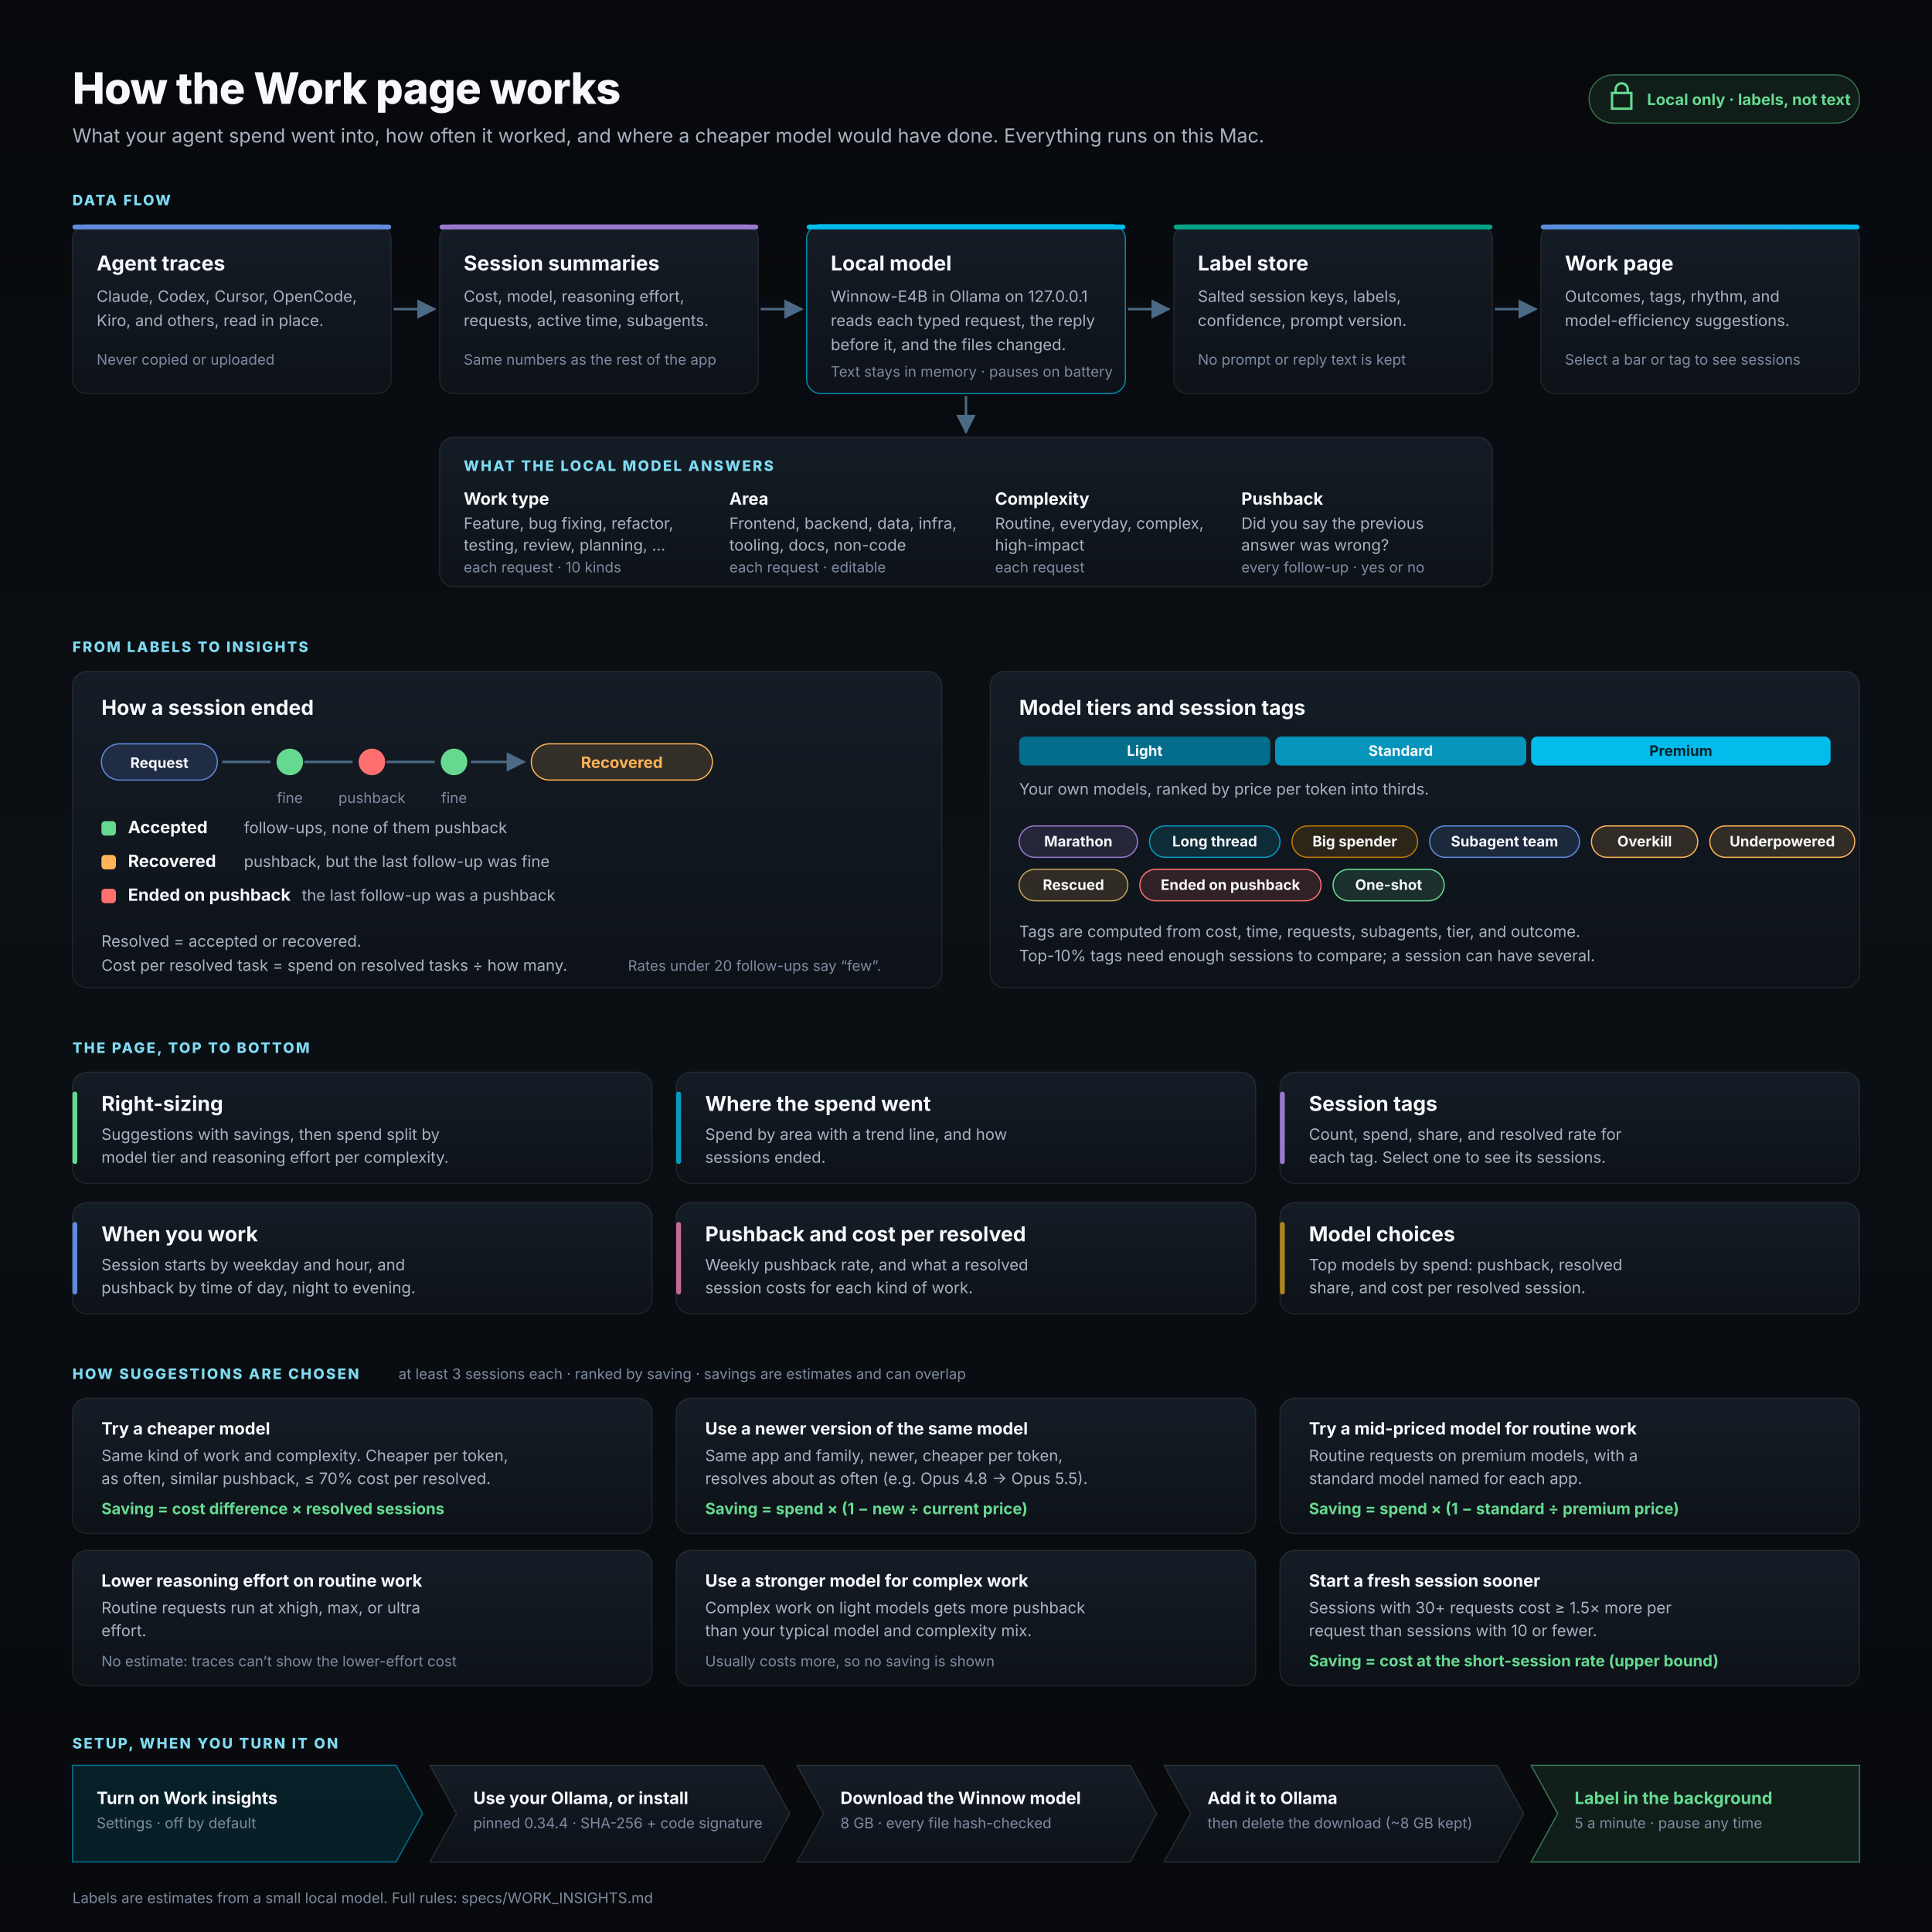
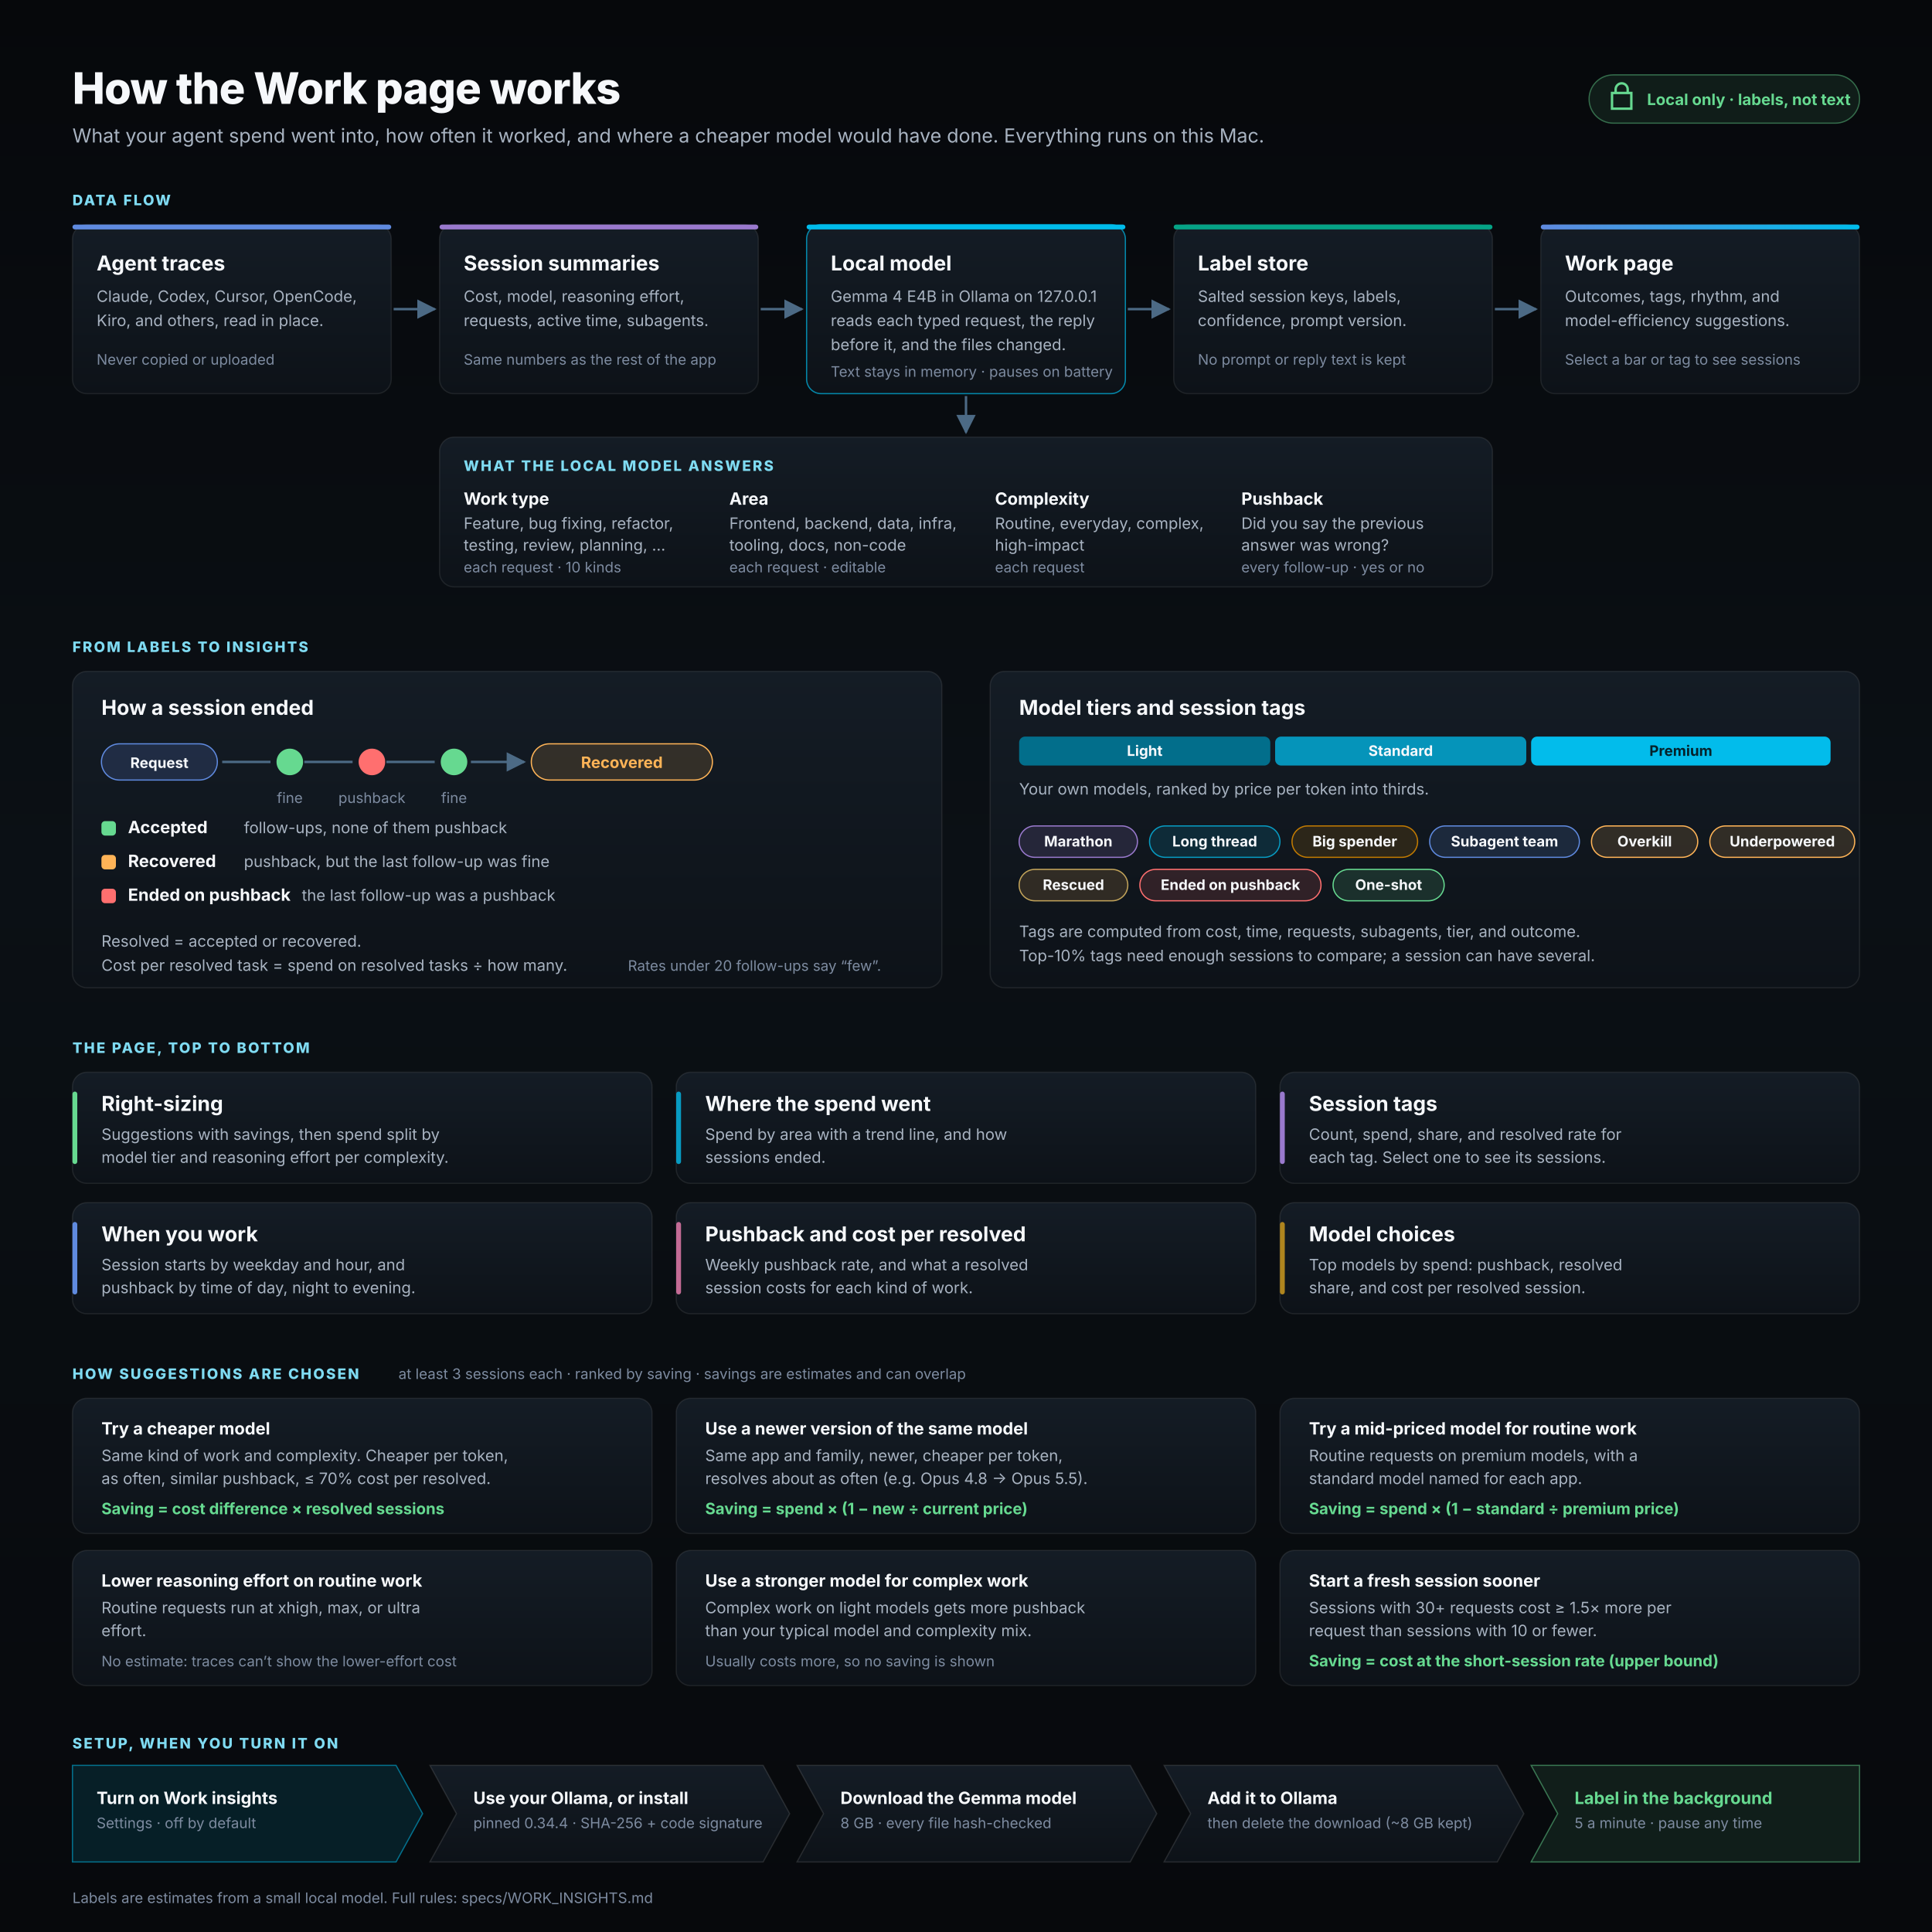
<svg xmlns="http://www.w3.org/2000/svg" width="1600" height="1600" viewBox="0 0 1600 1600" role="img" aria-labelledby="t d">
  <defs>
    <linearGradient id="bg" x1="0" y1="0" x2="0" y2="1">
      <stop offset="0" stop-color="#06080b" />
      <stop offset=".45" stop-color="#0b1015" />
      <stop offset="1" stop-color="#07090c" />
    </linearGradient>
    <linearGradient id="panel" x1="0" y1="0" x2="0" y2="1">
      <stop offset="0" stop-color="#141c25" />
      <stop offset="1" stop-color="#0d1218" />
    </linearGradient>
    <linearGradient id="glow" x1="0" y1="0" x2="1" y2="0">
      <stop offset="0" stop-color="#5f8adf" />
      <stop offset="1" stop-color="#00bceb" />
    </linearGradient>
    <marker id="arrow" viewBox="0 0 10 10" refX="9" refY="5" markerWidth="8" markerHeight="8" orient="auto-start-reverse">
      <path d="M0 0L10 5L0 10z" fill="#4c6a85" />
    </marker>
    <pattern id="stripe" width="8" height="8" patternUnits="userSpaceOnUse" patternTransform="rotate(45)">
      <rect width="8" height="8" fill="#02bceb" />
      <rect width="3" height="8" fill="#c17a01" />
    </pattern>
    <style>
      text{font-family:-apple-system,BlinkMacSystemFont,"Segoe UI",Inter,system-ui,sans-serif;fill:#f6f8fb}
      .h1{font-size:36px;font-weight:800;letter-spacing:-.5px}
      .sub{font-size:16px;fill:#a8b3c1}
      .eye{font-size:12px;font-weight:800;letter-spacing:1.4px;fill:#7fdbf2}
      .h3{font-size:17px;font-weight:700}
      .h4{font-size:14px;font-weight:700}
      .t{font-size:13px;fill:#a8b3c1}
      .s{font-size:12px;fill:#7d8ba0}
      .num{font-size:13px;font-weight:700;fill:#66d990}
      .card{fill:url(#panel);stroke:rgba(255,255,255,.085);stroke-width:1}
      .line{stroke:#4c6a85;stroke-width:2;fill:none}
    </style>
  </defs>
  <rect width="1600" height="1600" fill="url(#bg)" />
  <text class="h1" x="60" y="86">How the Work page works</text>
  <text class="sub" x="60" y="118">What your agent spend went into, how often it worked, and where a cheaper model would have done. Everything runs on this Mac.</text>
  <g transform="translate(1316 62)">
    <rect width="224" height="40" rx="20" fill="rgba(102,217,144,.10)" stroke="rgba(102,217,144,.45)" />
    <path d="M22 16h10v-3a5 5 0 0 0-10 0v3zm-3 0h16v13h-16z" fill="none" stroke="#66d990" stroke-width="2" transform="translate(0 -1)" />
    <text x="48" y="25" style="font-size:13px;font-weight:700;fill:#66d990">Local only · labels, not text</text>
  </g>
  <text class="eye" x="60" y="170">DATA FLOW</text>
  <g>
    <rect class="card" x="60" y="186" width="264" height="140" rx="12" />
    <rect x="60" y="186" width="264" height="4" rx="2" fill="#5f8adf" />
    <text class="h3" x="80" y="224">Agent traces</text>
    <text class="t" x="80" y="250">Claude, Codex, Cursor, OpenCode,</text>
    <text class="t" x="80" y="270">Kiro, and others, read in place.</text>
    <text class="s" x="80" y="302">Never copied or uploaded</text>
    <rect class="card" x="364" y="186" width="264" height="140" rx="12" />
    <rect x="364" y="186" width="264" height="4" rx="2" fill="#9979cd" />
    <text class="h3" x="384" y="224">Session summaries</text>
    <text class="t" x="384" y="250">Cost, model, reasoning effort,</text>
    <text class="t" x="384" y="270">requests, active time, subagents.</text>
    <text class="s" x="384" y="302">Same numbers as the rest of the app</text>
    <rect class="card" x="668" y="186" width="264" height="140" rx="12" style="stroke:#00bceb;stroke-opacity:.7" />
    <rect x="668" y="186" width="264" height="4" rx="2" fill="#00bceb" />
    <text class="h3" x="688" y="224">Local model</text>
-     <text class="t" x="688" y="250">Winnow-E4B in Ollama on 127.0.0.1</text>
+     <text class="t" x="688" y="250">Gemma 4 E4B in Ollama on 127.0.0.1</text>
    <text class="t" x="688" y="270">reads each typed request, the reply</text>
    <text class="t" x="688" y="290">before it, and the files changed.</text>
    <text class="s" x="688" y="312">Text stays in memory · pauses on battery</text>
    <rect class="card" x="972" y="186" width="264" height="140" rx="12" />
    <rect x="972" y="186" width="264" height="4" rx="2" fill="#05a386" />
    <text class="h3" x="992" y="224">Label store</text>
    <text class="t" x="992" y="250">Salted session keys, labels,</text>
    <text class="t" x="992" y="270">confidence, prompt version.</text>
    <text class="s" x="992" y="302">No prompt or reply text is kept</text>
    <rect class="card" x="1276" y="186" width="264" height="140" rx="12" />
    <rect x="1276" y="186" width="264" height="4" rx="2" fill="url(#glow)" />
    <text class="h3" x="1296" y="224">Work page</text>
    <text class="t" x="1296" y="250">Outcomes, tags, rhythm, and</text>
    <text class="t" x="1296" y="270">model-efficiency suggestions.</text>
    <text class="s" x="1296" y="302">Select a bar or tag to see sessions</text>
    <path class="line" d="M326 256H360" marker-end="url(#arrow)" />
    <path class="line" d="M630 256H664" marker-end="url(#arrow)" />
    <path class="line" d="M934 256H968" marker-end="url(#arrow)" />
    <path class="line" d="M1238 256H1272" marker-end="url(#arrow)" />
    <path class="line" d="M800 328V358" marker-end="url(#arrow)" />
  </g>
  <rect class="card" x="364" y="362" width="872" height="124" rx="12" />
  <text class="eye" x="384" y="390">WHAT THE LOCAL MODEL ANSWERS</text>
  <g>
    <text class="h4" x="384" y="418">Work type</text>
    <text class="t" x="384" y="438">Feature, bug fixing, refactor,</text>
    <text class="t" x="384" y="456">testing, review, planning, …</text>
    <text class="s" x="384" y="474">each request · 10 kinds</text>
    <text class="h4" x="604" y="418">Area</text>
    <text class="t" x="604" y="438">Frontend, backend, data, infra,</text>
    <text class="t" x="604" y="456">tooling, docs, non-code</text>
    <text class="s" x="604" y="474">each request · editable</text>
    <text class="h4" x="824" y="418">Complexity</text>
    <text class="t" x="824" y="438">Routine, everyday, complex,</text>
    <text class="t" x="824" y="456">high-impact</text>
    <text class="s" x="824" y="474">each request</text>
    <text class="h4" x="1028" y="418">Pushback</text>
    <text class="t" x="1028" y="438">Did you say the previous</text>
    <text class="t" x="1028" y="456">answer was wrong?</text>
    <text class="s" x="1028" y="474">every follow-up · yes or no</text>
  </g>
  <text class="eye" x="60" y="540">FROM LABELS TO INSIGHTS</text>
  <rect class="card" x="60" y="556" width="720" height="262" rx="12" />
  <text class="h3" x="84" y="592">How a session ended</text>
  <g transform="translate(84 616)">
    <rect width="96" height="30" rx="15" fill="rgba(95,138,223,.18)" stroke="#5f8adf" />
    <text x="48" y="20" text-anchor="middle" style="font-size:12px;font-weight:700">Request</text>
    <path d="M100 15H140" class="line" />
    <circle cx="156" cy="15" r="11" fill="#66d990" />
    <text x="156" y="49" text-anchor="middle" class="s">fine</text>
    <path d="M168 15H208" class="line" />
    <circle cx="224" cy="15" r="11" fill="#ff6f6f" />
    <text x="224" y="49" text-anchor="middle" class="s">pushback</text>
    <path d="M236 15H276" class="line" />
    <circle cx="292" cy="15" r="11" fill="#66d990" />
    <text x="292" y="49" text-anchor="middle" class="s">fine</text>
    <path d="M306 15H350" class="line" marker-end="url(#arrow)" />
    <rect x="356" width="150" height="30" rx="15" fill="rgba(255,180,87,.14)" stroke="#ffb457" />
    <text x="431" y="20" text-anchor="middle" style="font-size:13px;font-weight:700;fill:#ffb457">Recovered</text>
  </g>
  <g transform="translate(84 690)">
    <rect width="12" height="12" rx="3" y="-10" fill="#66d990" />
    <text class="h4" x="22" y="0">Accepted</text>
    <text class="t" x="118" y="0">follow-ups, none of them pushback</text>
    <rect width="12" height="12" rx="3" y="18" fill="#ffb457" />
    <text class="h4" x="22" y="28">Recovered</text>
    <text class="t" x="118" y="28">pushback, but the last follow-up was fine</text>
    <rect width="12" height="12" rx="3" y="46" fill="#ff6f6f" />
    <text class="h4" x="22" y="56">Ended on pushback</text>
    <text class="t" x="166" y="56">the last follow-up was a pushback</text>
  </g>
  <text class="t" x="84" y="784">Resolved = accepted or recovered.</text>
  <text class="t" x="84" y="804">Cost per resolved task = spend on resolved tasks ÷ how many.</text>
  <text class="s" x="520" y="804">Rates under 20 follow-ups say “few”.</text>
  <rect class="card" x="820" y="556" width="720" height="262" rx="12" />
  <text class="h3" x="844" y="592">Model tiers and session tags</text>
  <g transform="translate(844 610)">
    <rect width="208" height="24" rx="5" fill="#026e8b" />
    <rect x="212" width="208" height="24" rx="5" fill="#0594ba" />
    <rect x="424" width="248" height="24" rx="5" fill="#02bceb" />
    <text x="104" y="16" text-anchor="middle" style="font-size:12px;font-weight:700">Light</text>
    <text x="316" y="16" text-anchor="middle" style="font-size:12px;font-weight:700">Standard</text>
    <text x="548" y="16" text-anchor="middle" style="font-size:12px;font-weight:700;fill:#05222b">Premium</text>
    <text class="t" x="0" y="48">Your own models, ranked by price per token into thirds.</text>
  </g>
  <g transform="translate(844 684)" style="font-size:12px;font-weight:700">
    <rect width="98" height="26" rx="13" fill="rgba(153,121,205,.16)" stroke="#9979cd" />
    <text x="49" y="17" text-anchor="middle">Marathon</text>
    <rect x="108" width="108" height="26" rx="13" fill="rgba(7,155,194,.16)" stroke="#079bc2" />
    <text x="162" y="17" text-anchor="middle">Long thread</text>
    <rect x="226" width="104" height="26" rx="13" fill="rgba(193,122,1,.16)" stroke="#c17a01" />
    <text x="278" y="17" text-anchor="middle">Big spender</text>
    <rect x="340" width="124" height="26" rx="13" fill="rgba(95,138,223,.16)" stroke="#5f8adf" />
    <text x="402" y="17" text-anchor="middle">Subagent team</text>
    <rect x="474" width="88" height="26" rx="13" fill="rgba(255,180,87,.14)" stroke="#ffb457" />
    <text x="518" y="17" text-anchor="middle">Overkill</text>
    <rect x="572" width="120" height="26" rx="13" fill="rgba(255,180,87,.14)" stroke="#ffb457" />
    <text x="632" y="17" text-anchor="middle">Underpowered</text>
    <rect y="36" width="90" height="26" rx="13" fill="rgba(255,180,87,.14)" stroke="#c1a35a" />
    <text x="45" y="53" text-anchor="middle">Rescued</text>
    <rect x="100" y="36" width="150" height="26" rx="13" fill="rgba(255,111,111,.14)" stroke="#ff6f6f" />
    <text x="175" y="53" text-anchor="middle">Ended on pushback</text>
    <rect x="260" y="36" width="92" height="26" rx="13" fill="rgba(102,217,144,.14)" stroke="#66d990" />
    <text x="306" y="53" text-anchor="middle">One-shot</text>
  </g>
  <text class="t" x="844" y="776">Tags are computed from cost, time, requests, subagents, tier, and outcome.</text>
  <text class="t" x="844" y="796">Top-10% tags need enough sessions to compare; a session can have several.</text>
  <text class="eye" x="60" y="872">THE PAGE, TOP TO BOTTOM</text>
  <g>
    <rect class="card" x="60" y="888" width="480" height="92" rx="12" />
    <rect x="60" y="904" width="4" height="60" rx="2" fill="#66d990" />
    <text class="h3" x="84" y="920">Right-sizing</text>
    <text class="t" x="84" y="944">Suggestions with savings, then spend split by</text>
    <text class="t" x="84" y="963">model tier and reasoning effort per complexity.</text>
    <rect class="card" x="560" y="888" width="480" height="92" rx="12" />
    <rect x="560" y="904" width="4" height="60" rx="2" fill="#079bc2" />
    <text class="h3" x="584" y="920">Where the spend went</text>
    <text class="t" x="584" y="944">Spend by area with a trend line, and how</text>
    <text class="t" x="584" y="963">sessions ended.</text>
    <rect class="card" x="1060" y="888" width="480" height="92" rx="12" />
    <rect x="1060" y="904" width="4" height="60" rx="2" fill="#9979cd" />
    <text class="h3" x="1084" y="920">Session tags</text>
    <text class="t" x="1084" y="944">Count, spend, share, and resolved rate for</text>
    <text class="t" x="1084" y="963">each tag. Select one to see its sessions.</text>
    <rect class="card" x="60" y="996" width="480" height="92" rx="12" />
    <rect x="60" y="1012" width="4" height="60" rx="2" fill="#5f8adf" />
    <text class="h3" x="84" y="1028">When you work</text>
    <text class="t" x="84" y="1052">Session starts by weekday and hour, and</text>
    <text class="t" x="84" y="1071">pushback by time of day, night to evening.</text>
    <rect class="card" x="560" y="996" width="480" height="92" rx="12" />
    <rect x="560" y="1012" width="4" height="60" rx="2" fill="#c36b95" />
    <text class="h3" x="584" y="1028">Pushback and cost per resolved</text>
    <text class="t" x="584" y="1052">Weekly pushback rate, and what a resolved</text>
    <text class="t" x="584" y="1071">session costs for each kind of work.</text>
    <rect class="card" x="1060" y="996" width="480" height="92" rx="12" />
    <rect x="1060" y="1012" width="4" height="60" rx="2" fill="#af851e" />
    <text class="h3" x="1084" y="1028">Model choices</text>
    <text class="t" x="1084" y="1052">Top models by spend: pushback, resolved</text>
    <text class="t" x="1084" y="1071">share, and cost per resolved session.</text>
  </g>
  <text class="eye" x="60" y="1142">HOW SUGGESTIONS ARE CHOSEN</text>
  <text class="s" x="330" y="1142">at least 3 sessions each · ranked by saving · savings are estimates and can overlap</text>
  <g>
    <rect class="card" x="60" y="1158" width="480" height="112" rx="12" />
    <text class="h4" x="84" y="1188">Try a cheaper model</text>
    <text class="t" x="84" y="1210">Same kind of work and complexity. Cheaper per token,</text>
    <text class="t" x="84" y="1229">as often, similar pushback, ≤ 70% cost per resolved.</text>
    <text class="num" x="84" y="1254">Saving = cost difference × resolved sessions</text>
    <rect class="card" x="560" y="1158" width="480" height="112" rx="12" />
    <text class="h4" x="584" y="1188">Use a newer version of the same model</text>
    <text class="t" x="584" y="1210">Same app and family, newer, cheaper per token,</text>
    <text class="t" x="584" y="1229">resolves about as often (e.g. Opus 4.8 → Opus 5.5).</text>
    <text class="num" x="584" y="1254">Saving = spend × (1 − new ÷ current price)</text>
    <rect class="card" x="1060" y="1158" width="480" height="112" rx="12" />
    <text class="h4" x="1084" y="1188">Try a mid-priced model for routine work</text>
    <text class="t" x="1084" y="1210">Routine requests on premium models, with a</text>
    <text class="t" x="1084" y="1229">standard model named for each app.</text>
    <text class="num" x="1084" y="1254">Saving = spend × (1 − standard ÷ premium price)</text>
    <rect class="card" x="60" y="1284" width="480" height="112" rx="12" />
    <text class="h4" x="84" y="1314">Lower reasoning effort on routine work</text>
    <text class="t" x="84" y="1336">Routine requests run at xhigh, max, or ultra</text>
    <text class="t" x="84" y="1355">effort.</text>
    <text class="s" x="84" y="1380">No estimate: traces can’t show the lower-effort cost</text>
    <rect class="card" x="560" y="1284" width="480" height="112" rx="12" />
    <text class="h4" x="584" y="1314">Use a stronger model for complex work</text>
    <text class="t" x="584" y="1336">Complex work on light models gets more pushback</text>
    <text class="t" x="584" y="1355">than your typical model and complexity mix.</text>
    <text class="s" x="584" y="1380">Usually costs more, so no saving is shown</text>
    <rect class="card" x="1060" y="1284" width="480" height="112" rx="12" />
    <text class="h4" x="1084" y="1314">Start a fresh session sooner</text>
    <text class="t" x="1084" y="1336">Sessions with 30+ requests cost ≥ 1.5× more per</text>
    <text class="t" x="1084" y="1355">request than sessions with 10 or fewer.</text>
    <text class="num" x="1084" y="1380">Saving = cost at the short-session rate (upper bound)</text>
  </g>
  <text class="eye" x="60" y="1448">SETUP, WHEN YOU TURN IT ON</text>
  <g style="font-size:13px">
    <path d="M60 1462h268l22 40-22 40H60z" fill="rgba(0,188,235,.12)" stroke="rgba(0,188,235,.55)" />
    <text class="h4" x="80" y="1494">Turn on Work insights</text>
    <text class="s" x="80" y="1514">Settings · off by default</text>
    <path d="M356 1462h276l22 40-22 40H356l22-40z" fill="url(#panel)" stroke="rgba(255,255,255,.12)" />
    <text class="h4" x="392" y="1494">Use your Ollama, or install</text>
    <text class="s" x="392" y="1514">pinned 0.34.4 · SHA-256 + code signature</text>
    <path d="M660 1462h276l22 40-22 40H660l22-40z" fill="url(#panel)" stroke="rgba(255,255,255,.12)" />
-     <text class="h4" x="696" y="1494">Download the Winnow model</text>
+     <text class="h4" x="696" y="1494">Download the Gemma model</text>
    <text class="s" x="696" y="1514">8 GB · every file hash-checked</text>
    <path d="M964 1462h276l22 40-22 40H964l22-40z" fill="url(#panel)" stroke="rgba(255,255,255,.12)" />
    <text class="h4" x="1000" y="1494">Add it to Ollama</text>
    <text class="s" x="1000" y="1514">then delete the download (~8 GB kept)</text>
    <path d="M1268 1462h272v80H1268l22-40z" fill="rgba(102,217,144,.10)" stroke="rgba(102,217,144,.5)" />
    <text class="h4" x="1304" y="1494" style="fill:#66d990">Label in the background</text>
    <text class="s" x="1304" y="1514">5 a minute · pause any time</text>
  </g>
  <text class="s" x="60" y="1576">Labels are estimates from a small local model. Full rules: specs/WORK_INSIGHTS.md</text>
</svg>
